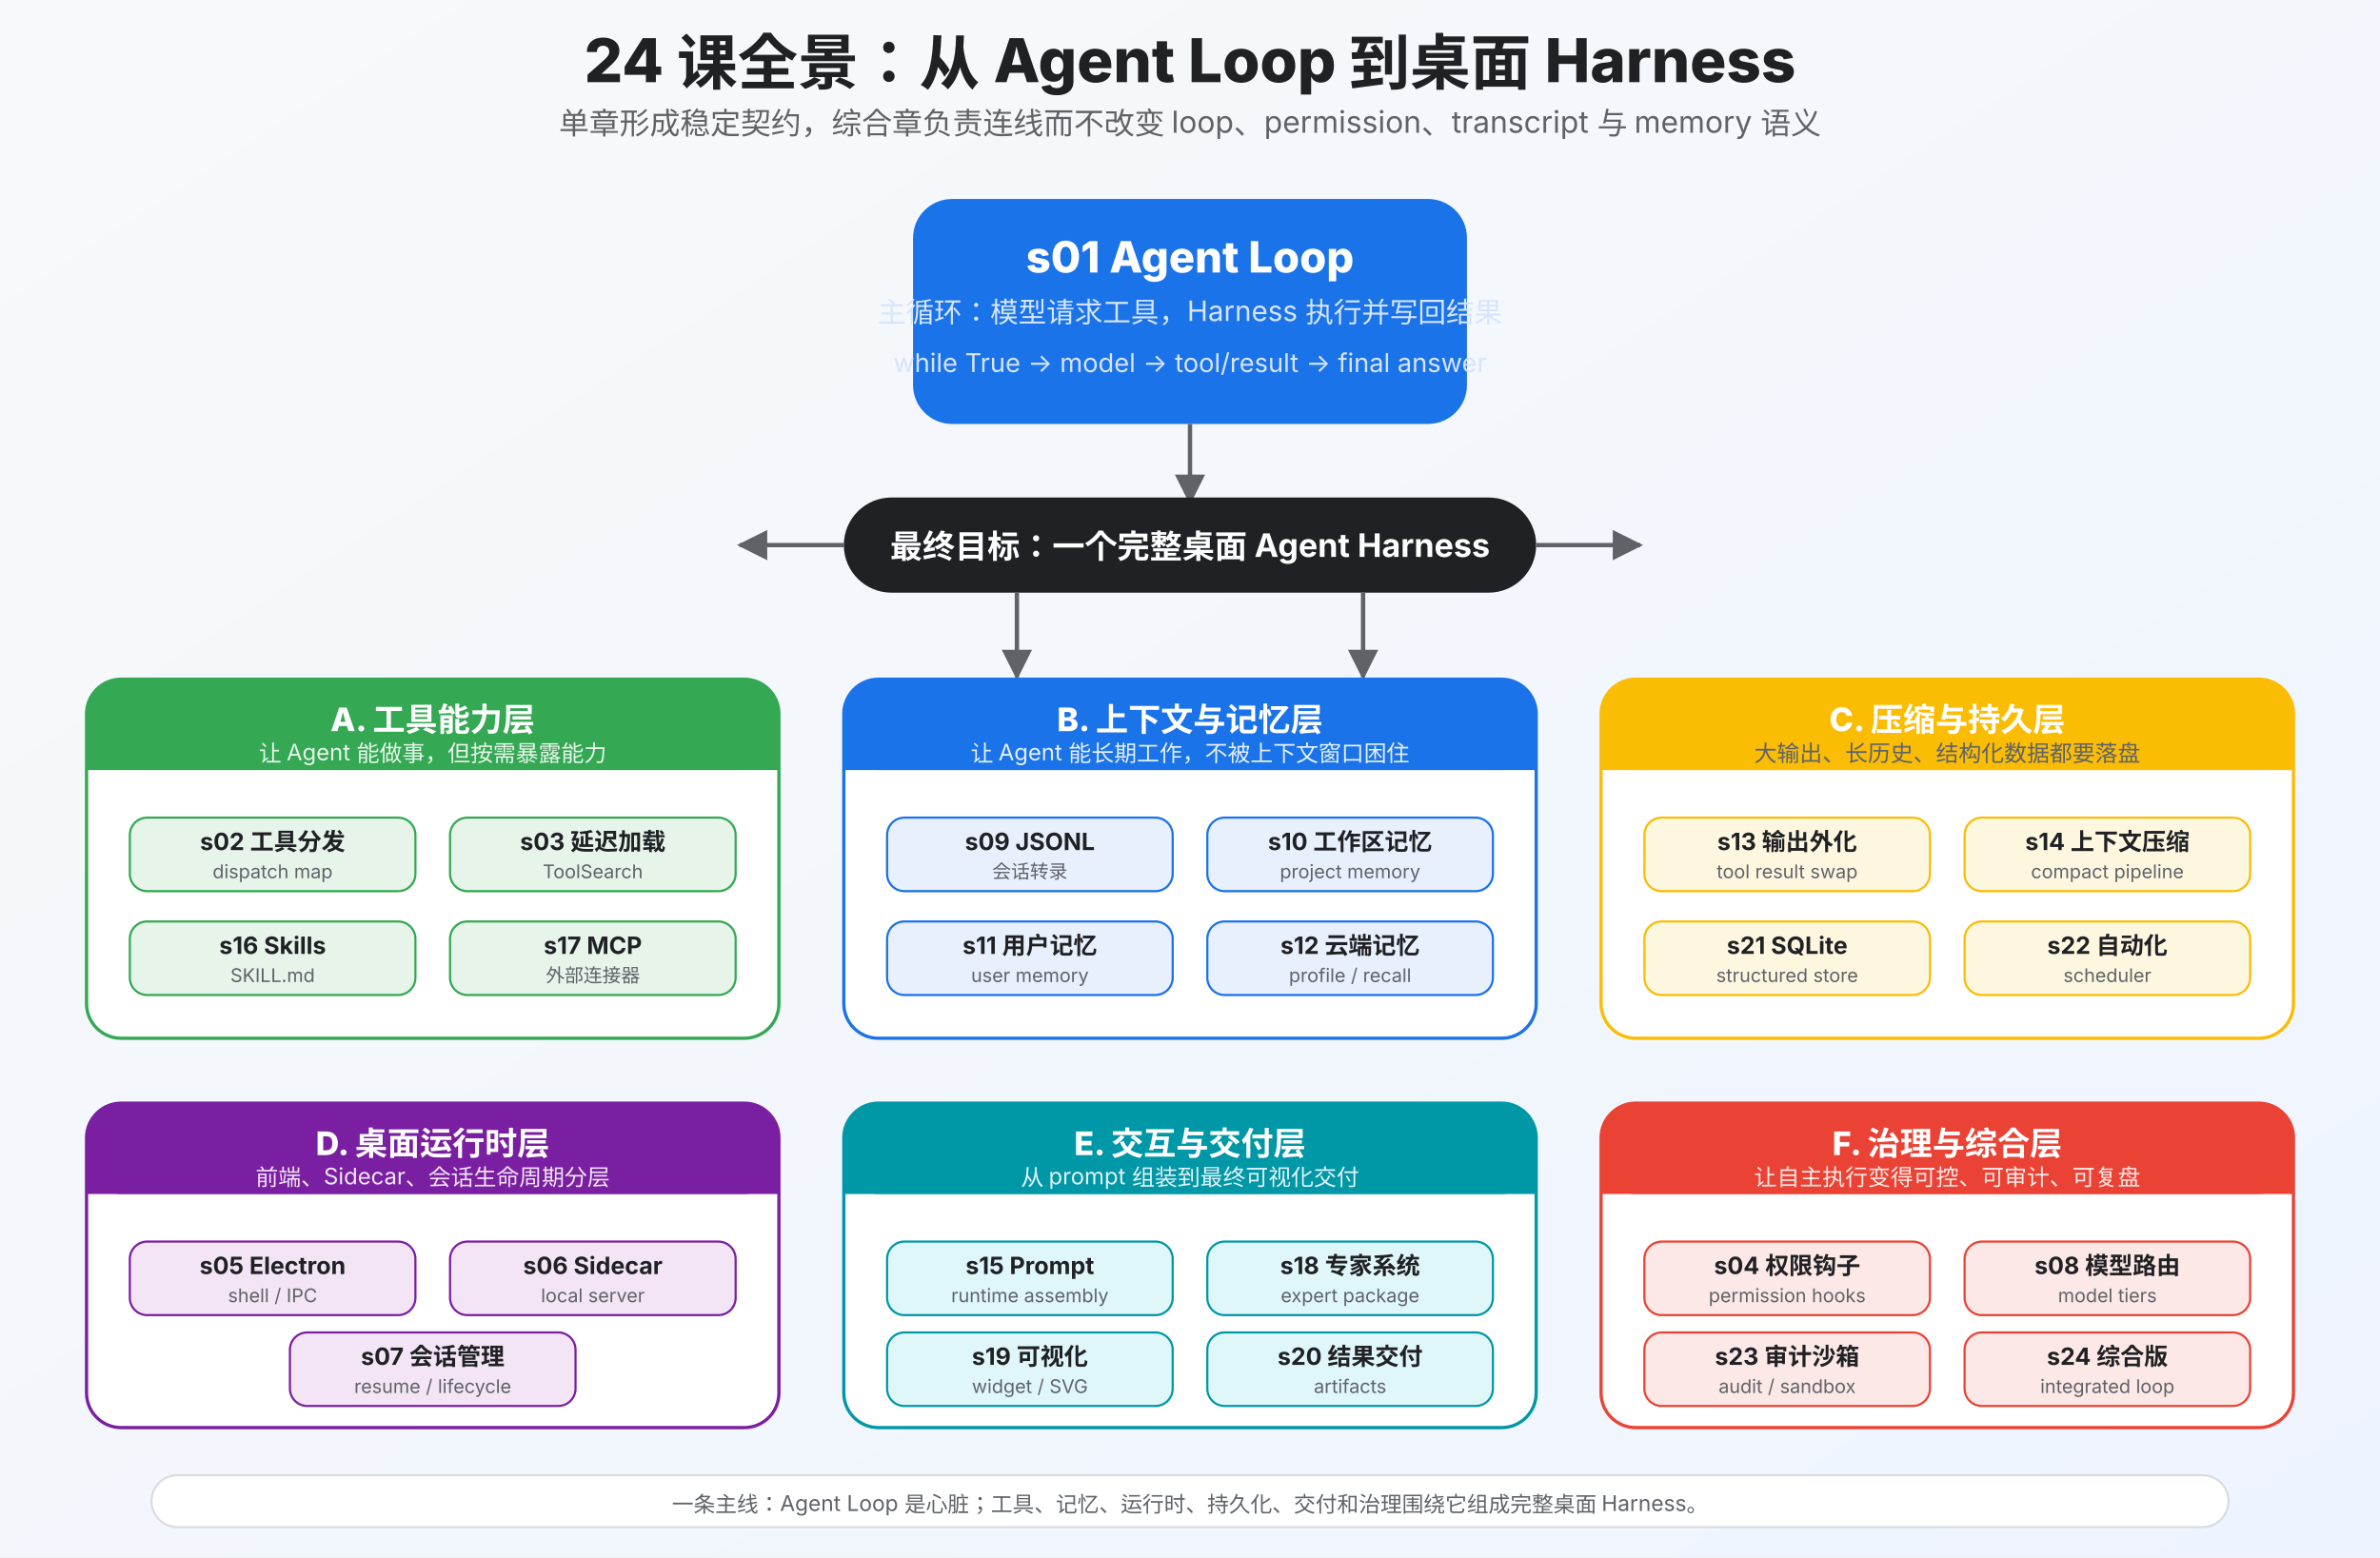
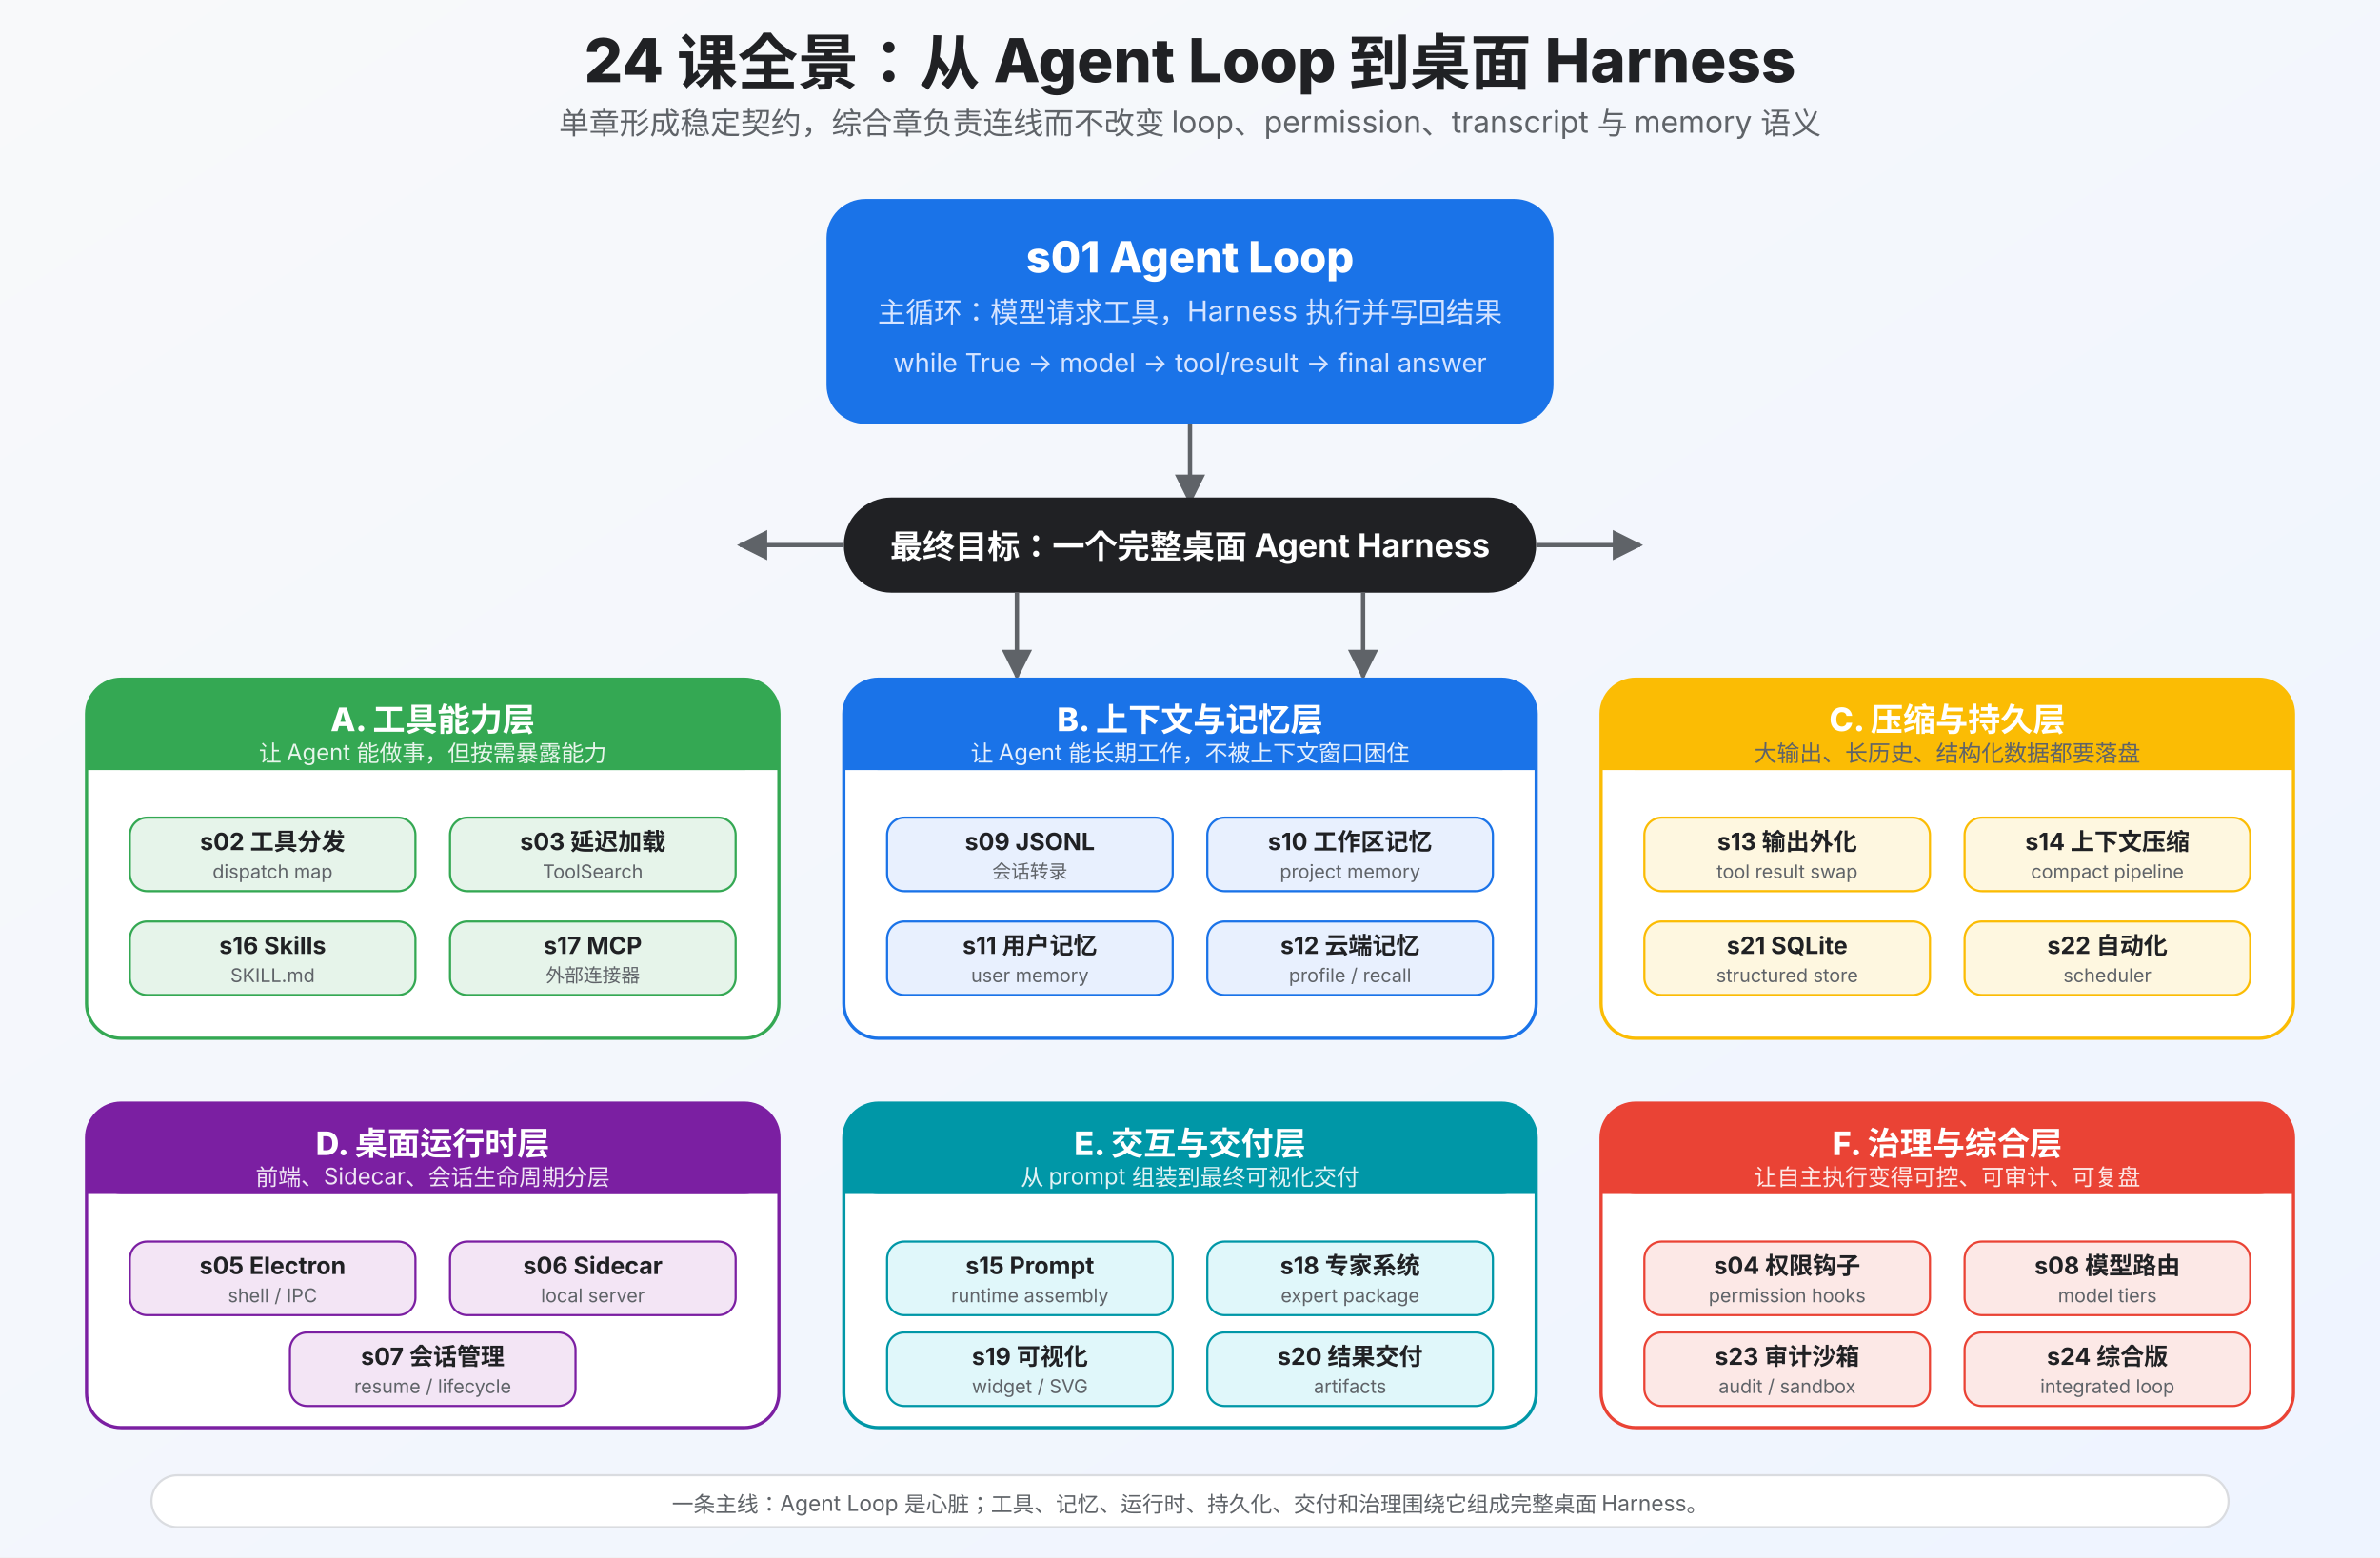
<svg xmlns="http://www.w3.org/2000/svg" viewBox="0 0 1100 720" font-family="-apple-system, BlinkMacSystemFont, 'Segoe UI', 'PingFang SC', 'Microsoft YaHei', sans-serif">
  <defs>
    <linearGradient id="bg" x1="0" y1="0" x2="1" y2="1">
      <stop offset="0%" stop-color="#f8f9fa" />
      <stop offset="100%" stop-color="#eef4ff" />
    </linearGradient>
    <marker id="arrow" viewBox="0 0 10 10" refX="9" refY="5" markerWidth="7" markerHeight="7" orient="auto">
      <path d="M0,0 L10,5 L0,10 Z" fill="#5f6368" />
    </marker>
    <style>
      .title { font-size: 28px; font-weight: 800; fill: #202124; }
      .subtitle { font-size: 14px; fill: #5f6368; }
      .group-title { font-size: 15px; font-weight: 800; fill: #ffffff; }
      .group-sub { font-size: 10.5px; fill: rgba(255,255,255,0.88); }
      .chapter-title { font-size: 11px; font-weight: 750; fill: #202124; }
      .chapter-sub { font-size: 8.7px; fill: #5f6368; }
      .tiny { font-size: 10px; fill: #5f6368; }
    </style>
  </defs>
  <rect width="1100" height="720" fill="url(#bg)" />
  <text x="550" y="38" text-anchor="middle" class="title">24 课全景：从 Agent Loop 到桌面 Harness</text>
  <text x="550" y="62" text-anchor="middle" class="subtitle">单章形成稳定契约，综合章负责连线而不改变 loop、permission、transcript 与 memory 语义</text>
-   <rect x="422" y="92" width="256" height="104" rx="18" fill="#1a73e8" />
+   <rect x="382" y="92" width="336" height="104" rx="18" fill="#1a73e8" />
  <text x="550" y="126" text-anchor="middle" font-size="20" font-weight="800" fill="#ffffff">s01 Agent Loop</text>
  <text x="550" y="149" text-anchor="middle" font-size="13" fill="#d6e4ff">主循环：模型请求工具，Harness 执行并写回结果</text>
  <text x="550" y="172" text-anchor="middle" font-size="12" fill="#d6e4ff">while True -&gt; model -&gt; tool/result -&gt; final answer</text>
  <path d="M550 196 L550 232" stroke="#5f6368" stroke-width="2" fill="none" marker-end="url(#arrow)" />
  <rect x="390" y="230" width="320" height="44" rx="22" fill="#202124" />
  <text x="550" y="258" text-anchor="middle" font-size="15" font-weight="750" fill="#ffffff">最终目标：一个完整桌面 Agent Harness</text>
  <path d="M390 252 L342 252" stroke="#5f6368" stroke-width="2" fill="none" marker-end="url(#arrow)" />
  <path d="M710 252 L758 252" stroke="#5f6368" stroke-width="2" fill="none" marker-end="url(#arrow)" />
  <path d="M470 274 L470 313" stroke="#5f6368" stroke-width="2" fill="none" marker-end="url(#arrow)" />
  <path d="M630 274 L630 313" stroke="#5f6368" stroke-width="2" fill="none" marker-end="url(#arrow)" />
  <rect x="40" y="314" width="320" height="166" rx="16" fill="#ffffff" stroke="#34a853" stroke-width="1.5" />
  <rect x="40" y="314" width="320" height="42" rx="16" fill="#34a853" />
  <rect x="40" y="342" width="320" height="14" fill="#34a853" />
  <text x="200" y="338" text-anchor="middle" class="group-title">A. 工具能力层</text>
  <text x="200" y="352" text-anchor="middle" class="group-sub">让 Agent 能做事，但按需暴露能力</text>
  <rect x="60" y="378" width="132" height="34" rx="8" fill="#e6f4ea" stroke="#34a853" />
  <text x="126" y="393" text-anchor="middle" class="chapter-title">s02 工具分发</text>
  <text x="126" y="406" text-anchor="middle" class="chapter-sub">dispatch map</text>
  <rect x="208" y="378" width="132" height="34" rx="8" fill="#e6f4ea" stroke="#34a853" />
  <text x="274" y="393" text-anchor="middle" class="chapter-title">s03 延迟加载</text>
  <text x="274" y="406" text-anchor="middle" class="chapter-sub">ToolSearch</text>
  <rect x="60" y="426" width="132" height="34" rx="8" fill="#e6f4ea" stroke="#34a853" />
  <text x="126" y="441" text-anchor="middle" class="chapter-title">s16 Skills</text>
  <text x="126" y="454" text-anchor="middle" class="chapter-sub">SKILL.md</text>
  <rect x="208" y="426" width="132" height="34" rx="8" fill="#e6f4ea" stroke="#34a853" />
  <text x="274" y="441" text-anchor="middle" class="chapter-title">s17 MCP</text>
  <text x="274" y="454" text-anchor="middle" class="chapter-sub">外部连接器</text>
  <rect x="390" y="314" width="320" height="166" rx="16" fill="#ffffff" stroke="#1a73e8" stroke-width="1.5" />
  <rect x="390" y="314" width="320" height="42" rx="16" fill="#1a73e8" />
  <rect x="390" y="342" width="320" height="14" fill="#1a73e8" />
  <text x="550" y="338" text-anchor="middle" class="group-title">B. 上下文与记忆层</text>
  <text x="550" y="352" text-anchor="middle" class="group-sub">让 Agent 能长期工作，不被上下文窗口困住</text>
  <rect x="410" y="378" width="132" height="34" rx="8" fill="#e8f0fe" stroke="#1a73e8" />
  <text x="476" y="393" text-anchor="middle" class="chapter-title">s09 JSONL</text>
  <text x="476" y="406" text-anchor="middle" class="chapter-sub">会话转录</text>
  <rect x="558" y="378" width="132" height="34" rx="8" fill="#e8f0fe" stroke="#1a73e8" />
  <text x="624" y="393" text-anchor="middle" class="chapter-title">s10 工作区记忆</text>
  <text x="624" y="406" text-anchor="middle" class="chapter-sub">project memory</text>
  <rect x="410" y="426" width="132" height="34" rx="8" fill="#e8f0fe" stroke="#1a73e8" />
  <text x="476" y="441" text-anchor="middle" class="chapter-title">s11 用户记忆</text>
  <text x="476" y="454" text-anchor="middle" class="chapter-sub">user memory</text>
  <rect x="558" y="426" width="132" height="34" rx="8" fill="#e8f0fe" stroke="#1a73e8" />
  <text x="624" y="441" text-anchor="middle" class="chapter-title">s12 云端记忆</text>
  <text x="624" y="454" text-anchor="middle" class="chapter-sub">profile / recall</text>
  <rect x="740" y="314" width="320" height="166" rx="16" fill="#ffffff" stroke="#fbbc04" stroke-width="1.5" />
  <rect x="740" y="314" width="320" height="42" rx="16" fill="#fbbc04" />
  <rect x="740" y="342" width="320" height="14" fill="#fbbc04" />
  <text x="900" y="338" text-anchor="middle" class="group-title" fill="#202124">C. 压缩与持久层</text>
  <text x="900" y="352" text-anchor="middle" font-size="10.5px" fill="#5f6368">大输出、长历史、结构化数据都要落盘</text>
  <rect x="760" y="378" width="132" height="34" rx="8" fill="#fef7e0" stroke="#fbbc04" />
  <text x="826" y="393" text-anchor="middle" class="chapter-title">s13 输出外化</text>
  <text x="826" y="406" text-anchor="middle" class="chapter-sub">tool result swap</text>
  <rect x="908" y="378" width="132" height="34" rx="8" fill="#fef7e0" stroke="#fbbc04" />
  <text x="974" y="393" text-anchor="middle" class="chapter-title">s14 上下文压缩</text>
  <text x="974" y="406" text-anchor="middle" class="chapter-sub">compact pipeline</text>
  <rect x="760" y="426" width="132" height="34" rx="8" fill="#fef7e0" stroke="#fbbc04" />
  <text x="826" y="441" text-anchor="middle" class="chapter-title">s21 SQLite</text>
  <text x="826" y="454" text-anchor="middle" class="chapter-sub">structured store</text>
  <rect x="908" y="426" width="132" height="34" rx="8" fill="#fef7e0" stroke="#fbbc04" />
  <text x="974" y="441" text-anchor="middle" class="chapter-title">s22 自动化</text>
  <text x="974" y="454" text-anchor="middle" class="chapter-sub">scheduler</text>
  <rect x="40" y="510" width="320" height="150" rx="16" fill="#ffffff" stroke="#7b1fa2" stroke-width="1.5" />
  <rect x="40" y="510" width="320" height="42" rx="16" fill="#7b1fa2" />
  <rect x="40" y="538" width="320" height="14" fill="#7b1fa2" />
  <text x="200" y="534" text-anchor="middle" class="group-title">D. 桌面运行时层</text>
  <text x="200" y="548" text-anchor="middle" class="group-sub">前端、Sidecar、会话生命周期分层</text>
  <rect x="60" y="574" width="132" height="34" rx="8" fill="#f3e5f5" stroke="#7b1fa2" />
  <text x="126" y="589" text-anchor="middle" class="chapter-title">s05 Electron</text>
  <text x="126" y="602" text-anchor="middle" class="chapter-sub">shell / IPC</text>
  <rect x="208" y="574" width="132" height="34" rx="8" fill="#f3e5f5" stroke="#7b1fa2" />
  <text x="274" y="589" text-anchor="middle" class="chapter-title">s06 Sidecar</text>
  <text x="274" y="602" text-anchor="middle" class="chapter-sub">local server</text>
  <rect x="134" y="616" width="132" height="34" rx="8" fill="#f3e5f5" stroke="#7b1fa2" />
  <text x="200" y="631" text-anchor="middle" class="chapter-title">s07 会话管理</text>
  <text x="200" y="644" text-anchor="middle" class="chapter-sub">resume / lifecycle</text>
  <rect x="390" y="510" width="320" height="150" rx="16" fill="#ffffff" stroke="#0097a7" stroke-width="1.5" />
  <rect x="390" y="510" width="320" height="42" rx="16" fill="#0097a7" />
  <rect x="390" y="538" width="320" height="14" fill="#0097a7" />
  <text x="550" y="534" text-anchor="middle" class="group-title">E. 交互与交付层</text>
  <text x="550" y="548" text-anchor="middle" class="group-sub">从 prompt 组装到最终可视化交付</text>
  <rect x="410" y="574" width="132" height="34" rx="8" fill="#e0f7fa" stroke="#0097a7" />
  <text x="476" y="589" text-anchor="middle" class="chapter-title">s15 Prompt</text>
  <text x="476" y="602" text-anchor="middle" class="chapter-sub">runtime assembly</text>
  <rect x="558" y="574" width="132" height="34" rx="8" fill="#e0f7fa" stroke="#0097a7" />
  <text x="624" y="589" text-anchor="middle" class="chapter-title">s18 专家系统</text>
  <text x="624" y="602" text-anchor="middle" class="chapter-sub">expert package</text>
  <rect x="410" y="616" width="132" height="34" rx="8" fill="#e0f7fa" stroke="#0097a7" />
  <text x="476" y="631" text-anchor="middle" class="chapter-title">s19 可视化</text>
  <text x="476" y="644" text-anchor="middle" class="chapter-sub">widget / SVG</text>
  <rect x="558" y="616" width="132" height="34" rx="8" fill="#e0f7fa" stroke="#0097a7" />
  <text x="624" y="631" text-anchor="middle" class="chapter-title">s20 结果交付</text>
  <text x="624" y="644" text-anchor="middle" class="chapter-sub">artifacts</text>
  <rect x="740" y="510" width="320" height="150" rx="16" fill="#ffffff" stroke="#ea4335" stroke-width="1.5" />
  <rect x="740" y="510" width="320" height="42" rx="16" fill="#ea4335" />
  <rect x="740" y="538" width="320" height="14" fill="#ea4335" />
  <text x="900" y="534" text-anchor="middle" class="group-title">F. 治理与综合层</text>
  <text x="900" y="548" text-anchor="middle" class="group-sub">让自主执行变得可控、可审计、可复盘</text>
  <rect x="760" y="574" width="132" height="34" rx="8" fill="#fce8e6" stroke="#ea4335" />
  <text x="826" y="589" text-anchor="middle" class="chapter-title">s04 权限钩子</text>
  <text x="826" y="602" text-anchor="middle" class="chapter-sub">permission hooks</text>
  <rect x="908" y="574" width="132" height="34" rx="8" fill="#fce8e6" stroke="#ea4335" />
  <text x="974" y="589" text-anchor="middle" class="chapter-title">s08 模型路由</text>
  <text x="974" y="602" text-anchor="middle" class="chapter-sub">model tiers</text>
  <rect x="760" y="616" width="132" height="34" rx="8" fill="#fce8e6" stroke="#ea4335" />
  <text x="826" y="631" text-anchor="middle" class="chapter-title">s23 审计沙箱</text>
  <text x="826" y="644" text-anchor="middle" class="chapter-sub">audit / sandbox</text>
  <rect x="908" y="616" width="132" height="34" rx="8" fill="#fce8e6" stroke="#ea4335" />
  <text x="974" y="631" text-anchor="middle" class="chapter-title">s24 综合版</text>
  <text x="974" y="644" text-anchor="middle" class="chapter-sub">integrated loop</text>
  <rect x="70" y="682" width="960" height="24" rx="12" fill="#ffffff" stroke="#dadce0" />
  <text x="550" y="699" text-anchor="middle" class="tiny">一条主线：Agent Loop 是心脏；工具、记忆、运行时、持久化、交付和治理围绕它组成完整桌面 Harness。</text>
</svg>
